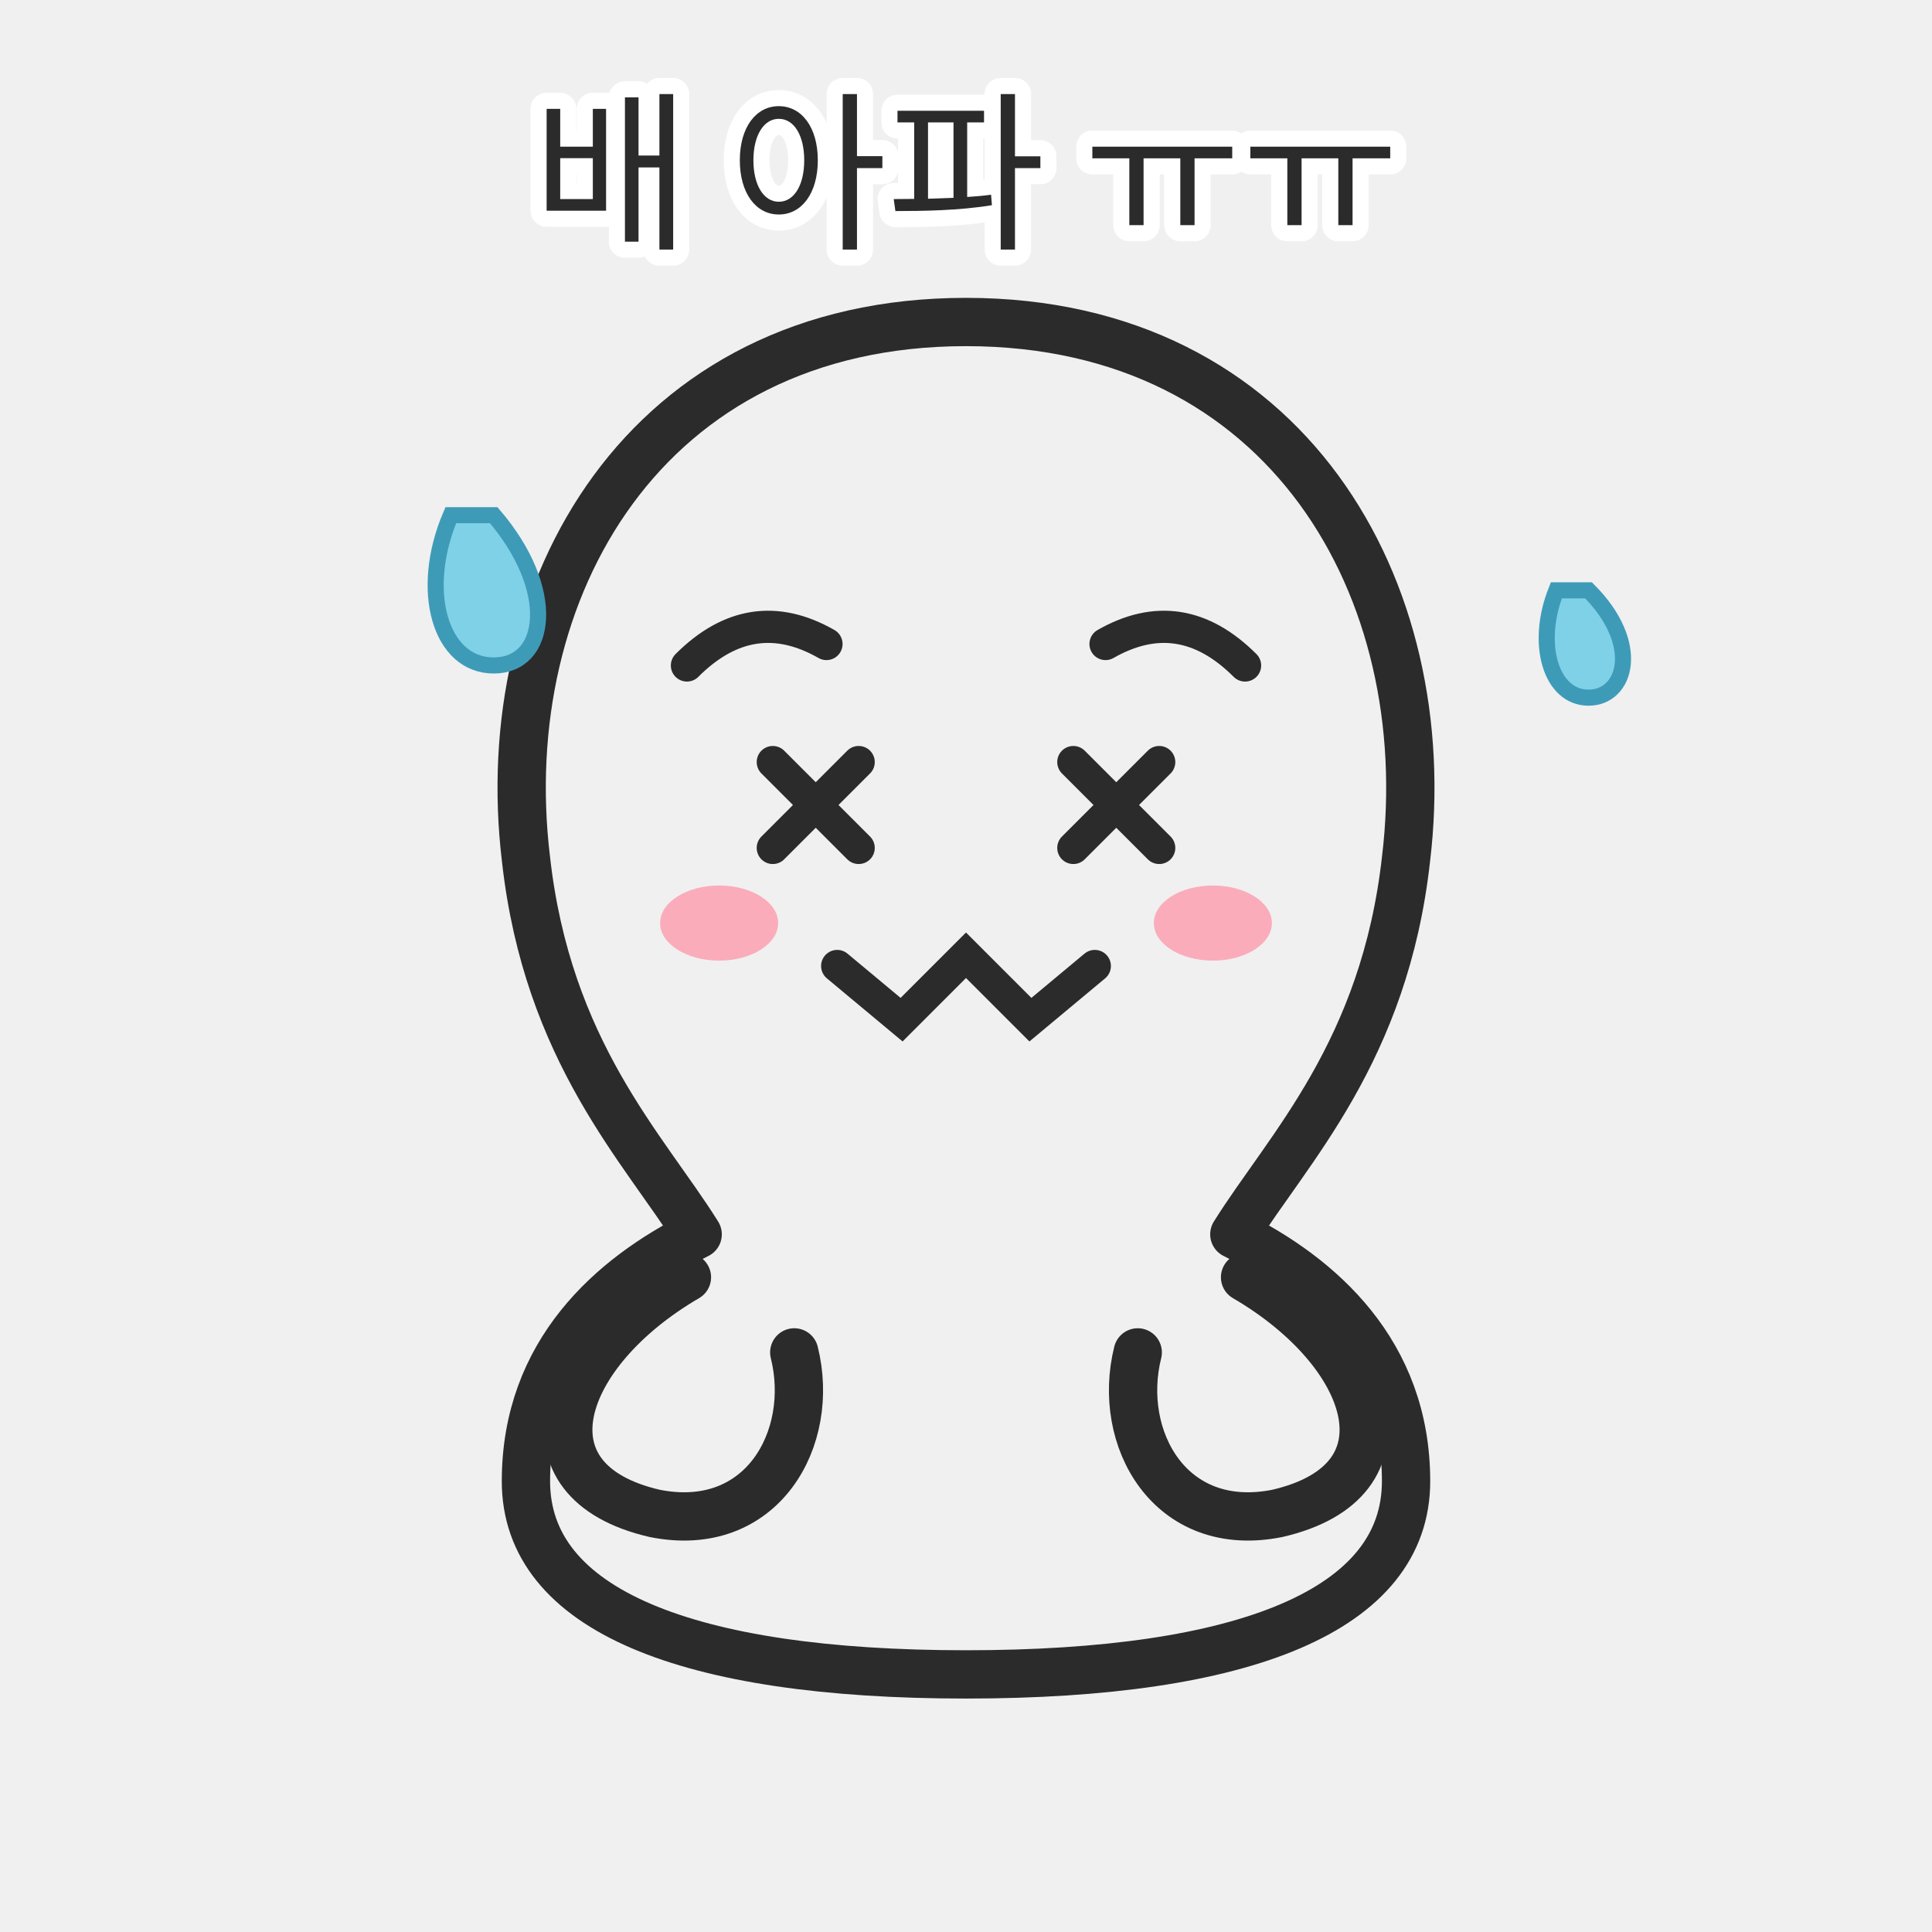
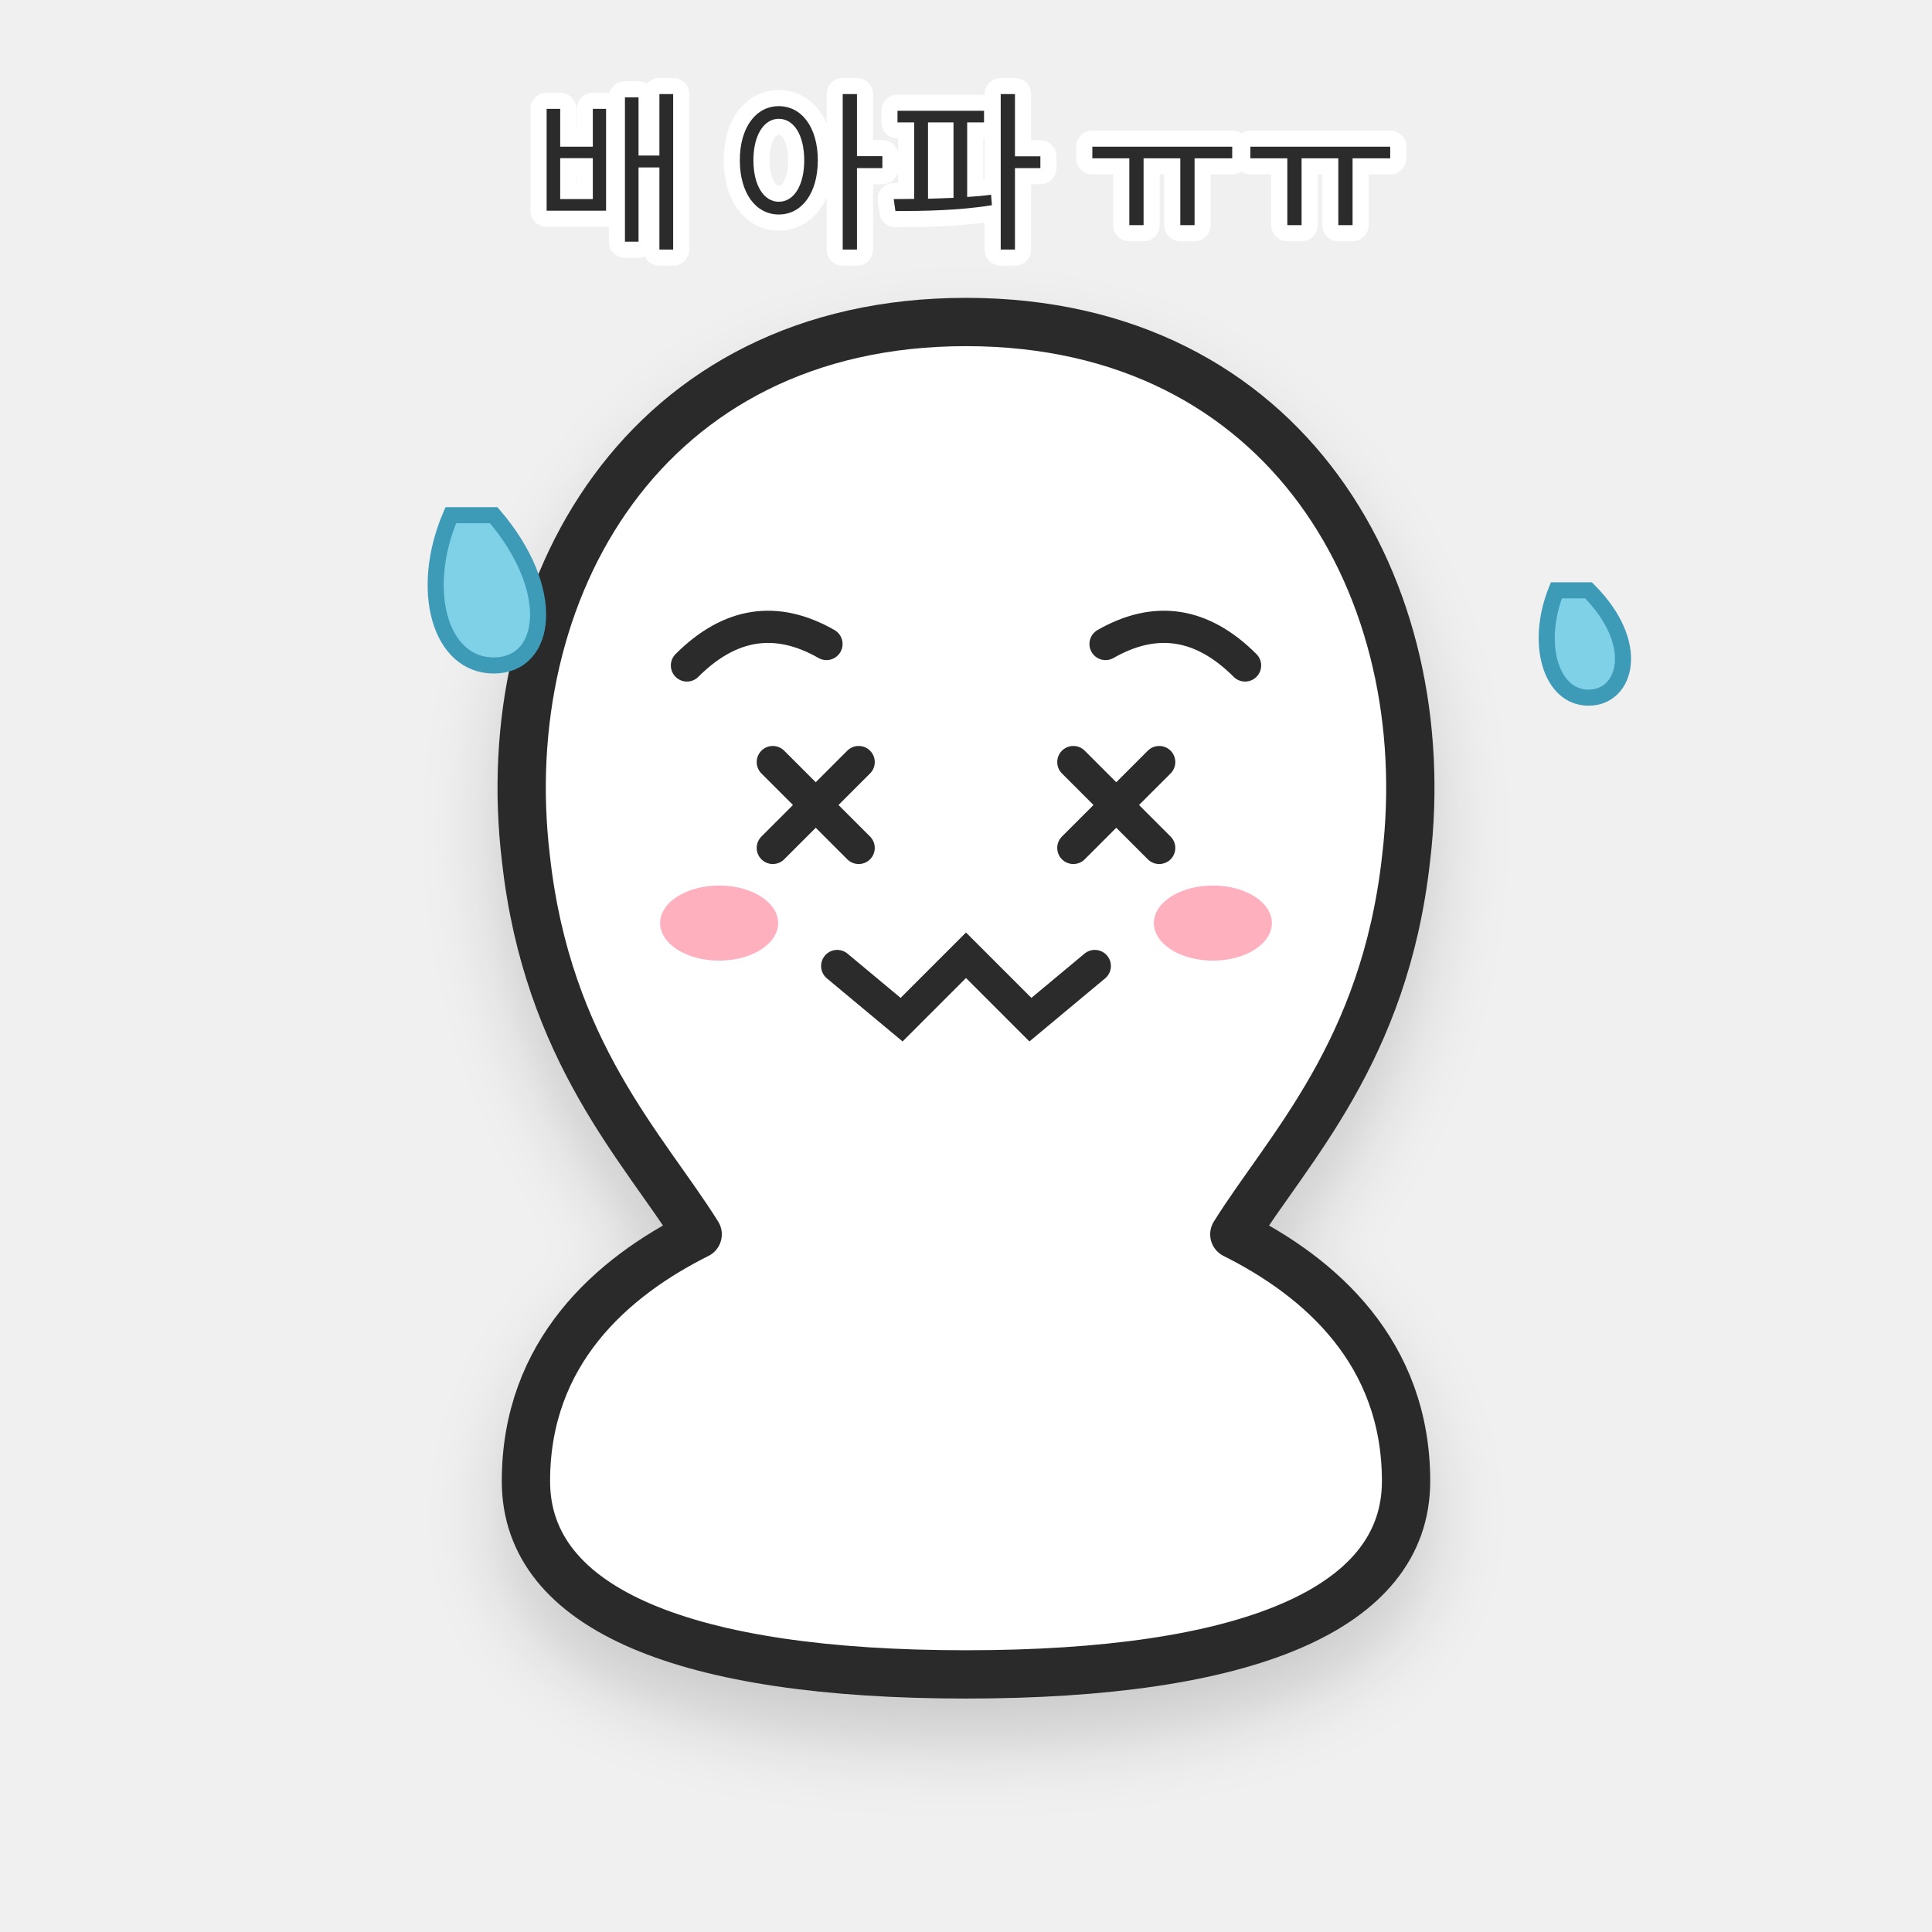
<svg xmlns="http://www.w3.org/2000/svg" width="360" height="360" viewBox="0 0 360 360">
-   <g fill="none" stroke="#2B2B2B" stroke-width="9" stroke-linecap="round" stroke-linejoin="round">
-     <path d="M180,60 C240,60 268,110 262,160 C258,196 240,214 230,230 C246,238 262,252 262,276 C262,300 232,312 180,312 C128,312 98,300 98,276 C98,252 114,238 130,230 C120,214 102,196 98,160 C92,110 120,60 180,60 Z" />
-     <path d="M128,238 C104,252 96,276 122,282 C142,286 152,268 148,252 M232,238 C256,252 264,276 238,282 C218,286 208,268 212,252" />
+   <defs>
+     <filter id="dropshadow" x="-30%" y="-20%" width="160%" height="150%">
+       <feDropShadow dx="0" dy="8" stdDeviation="7" flood-color="#000000" flood-opacity="0.16" />
+     </filter>
+   </defs>
+   <g filter="url(#dropshadow)">
+     <g fill="#FFFFFF" stroke="#2B2B2B" stroke-width="9" stroke-linejoin="round" stroke-linecap="round">
+       <path d="M128,238 C104,252 96,276 122,282 C142,286 152,268 148,252 M232,238 C256,252 264,276 238,282 C218,286 208,268 212,252" />
+       <path d="M180,60 C240,60 268,110 262,160 C258,196 240,214 230,230 C246,238 262,252 262,276 C262,300 232,312 180,312 C128,312 98,300 98,276 C98,252 114,238 130,230 C120,214 102,196 98,160 C92,110 120,60 180,60 Z" />
+     </g>
  </g>
  <path d="M128,124 Q140,112 154,120" fill="none" stroke="#2B2B2B" stroke-width="6" stroke-linecap="round" />
  <path d="M232,124 Q220,112 206,120" fill="none" stroke="#2B2B2B" stroke-width="6" stroke-linecap="round" />
  <path d="M144,142 L160,158 M160,142 L144,158" stroke="#2B2B2B" stroke-width="6" stroke-linecap="round" />
  <path d="M200,142 L216,158 M216,142 L200,158" stroke="#2B2B2B" stroke-width="6" stroke-linecap="round" />
  <path d="M156,180 L168,190 L180,178 L192,190 L204,180" fill="none" stroke="#2B2B2B" stroke-width="6" stroke-linecap="round" />
  <ellipse cx="134" cy="172" rx="11" ry="7" fill="#FF8FA3" opacity="0.7" />
  <ellipse cx="226" cy="172" rx="11" ry="7" fill="#FF8FA3" opacity="0.7" />
  <path d="M84,96 C78,110 82,124 92,124 C102,124 104,110 92,96 Z" fill="#7FD1E8" stroke="#3E9BB8" stroke-width="3" />
  <path d="M290,110 C286,120 289,130 296,130 C303,130 306,120 296,110 Z" fill="#7FD1E8" stroke="#3E9BB8" stroke-width="3" />
  <text x="180" y="44" text-anchor="middle" font-family="Jua" font-size="32" fill="#2B2B2B" stroke="#ffffff" stroke-width="6" paint-order="stroke" stroke-linejoin="round">배 아파 ㅠㅠ</text>
</svg>
